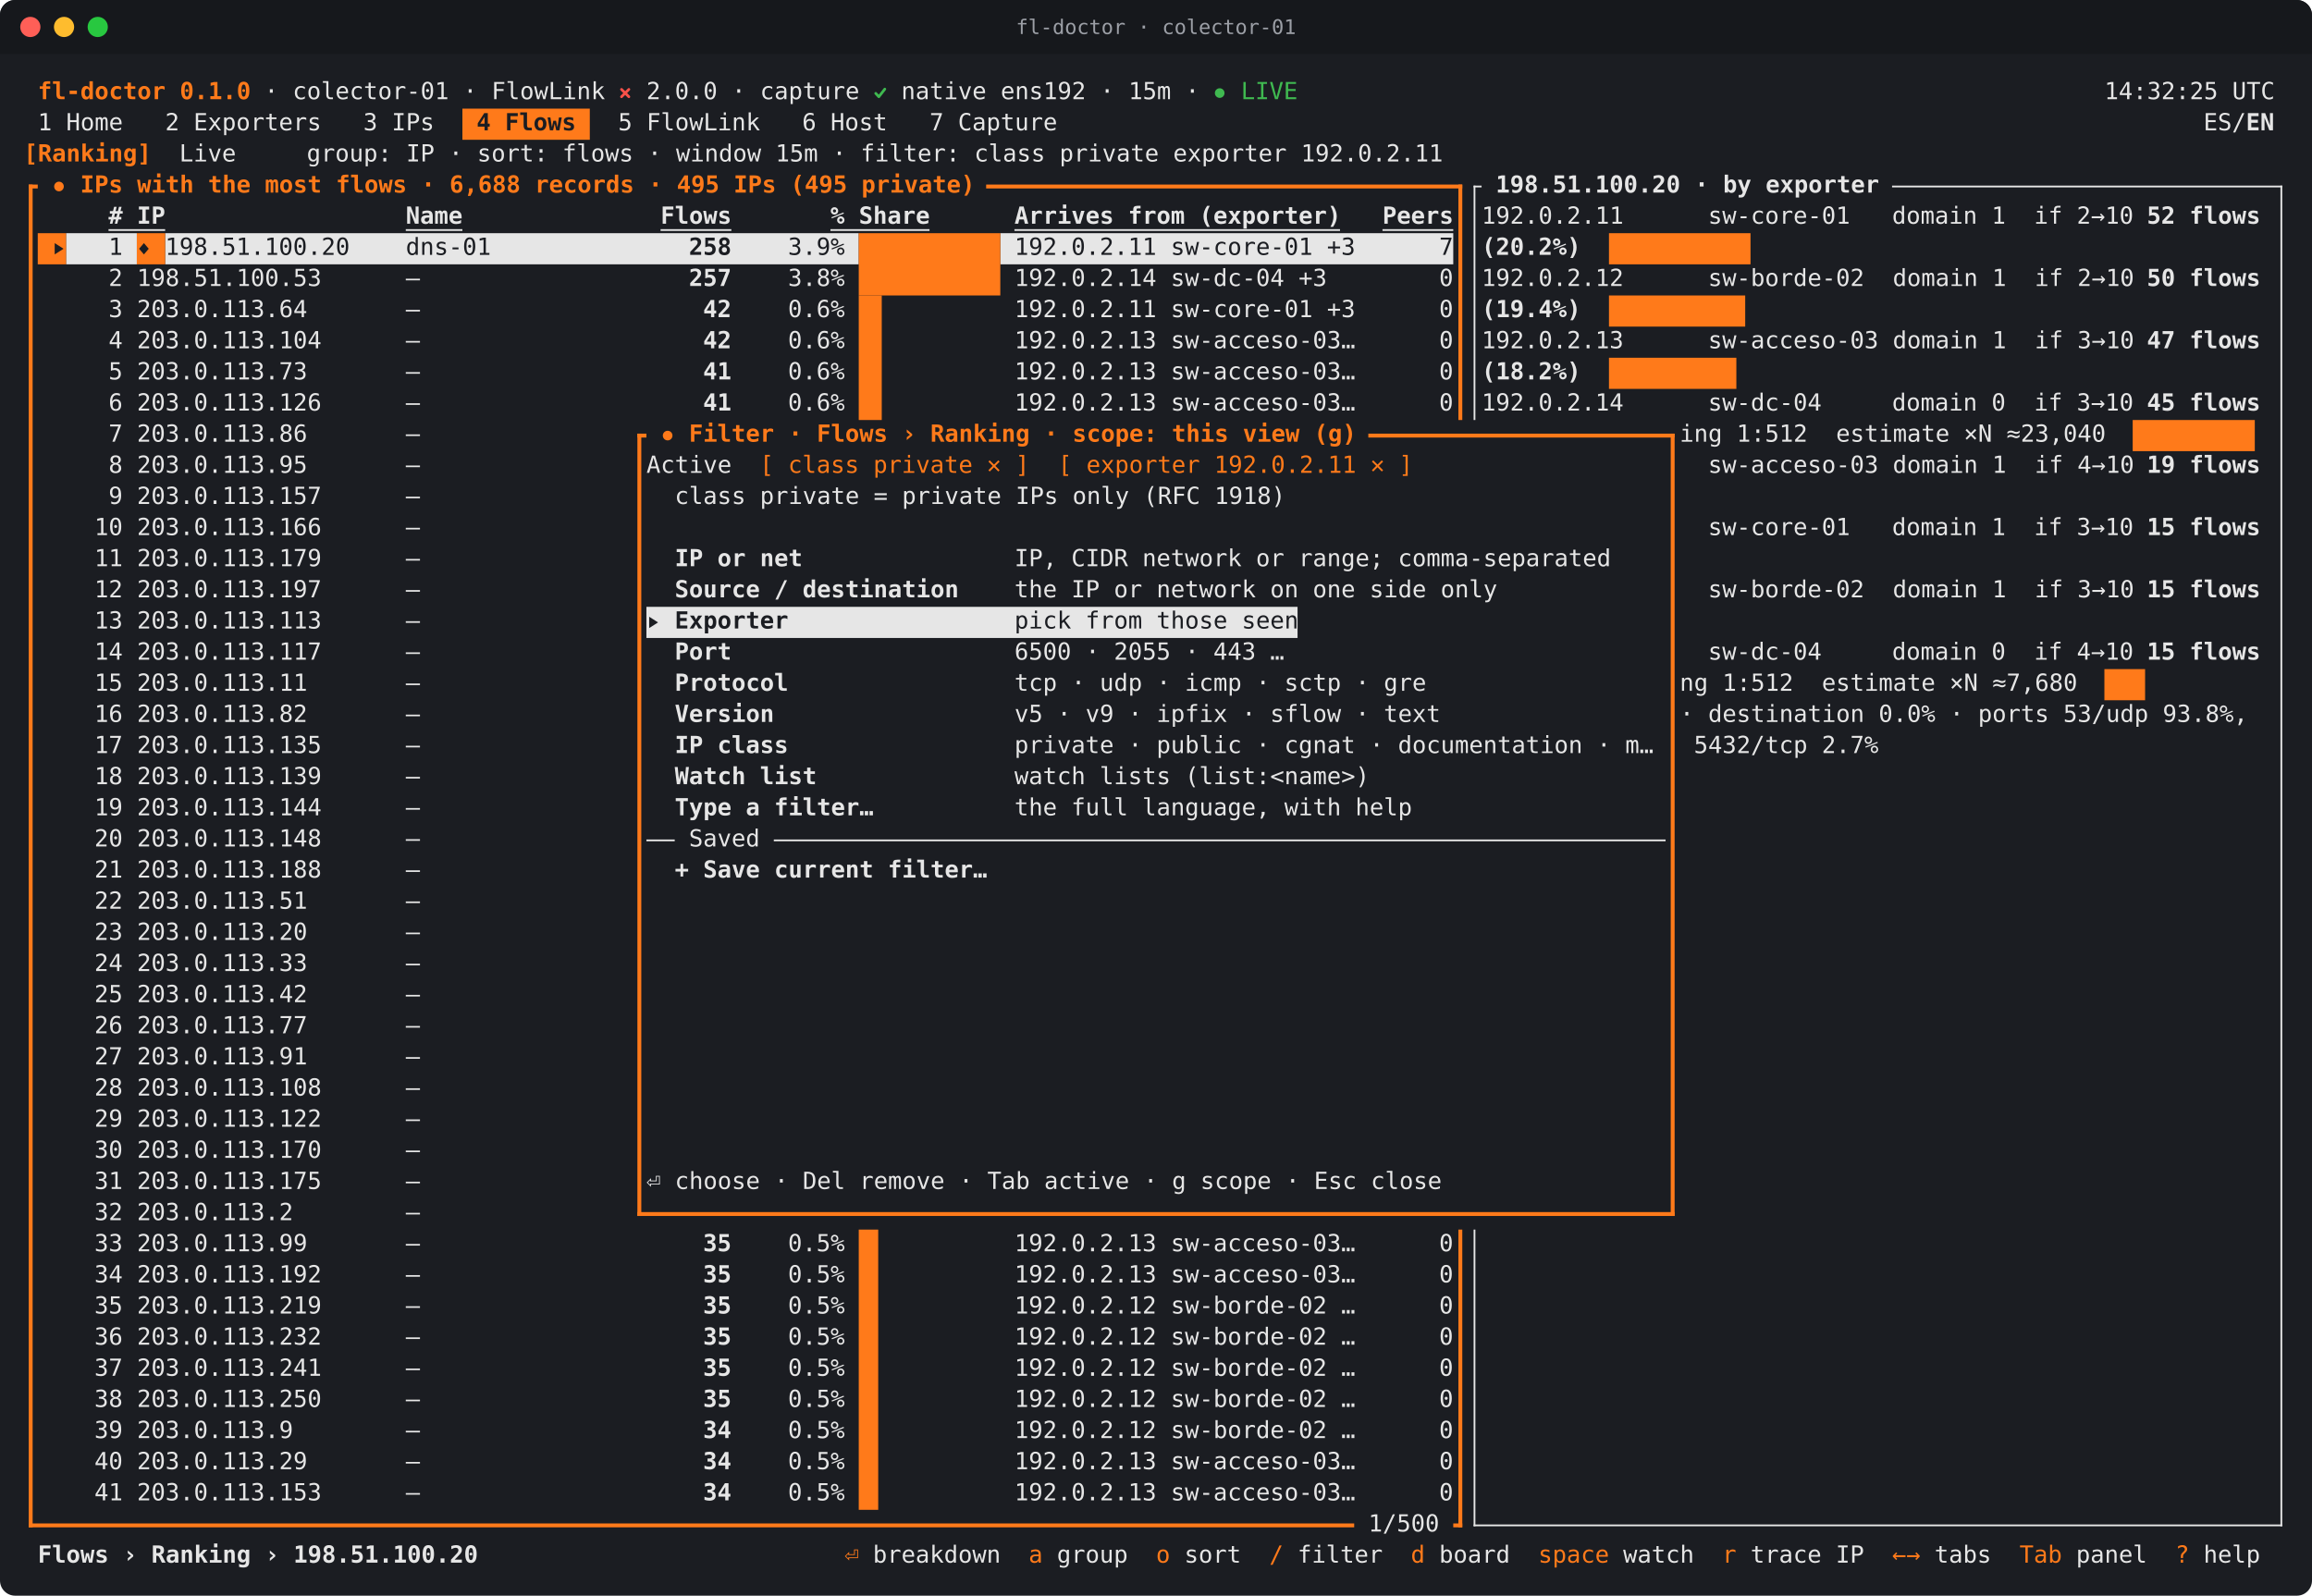
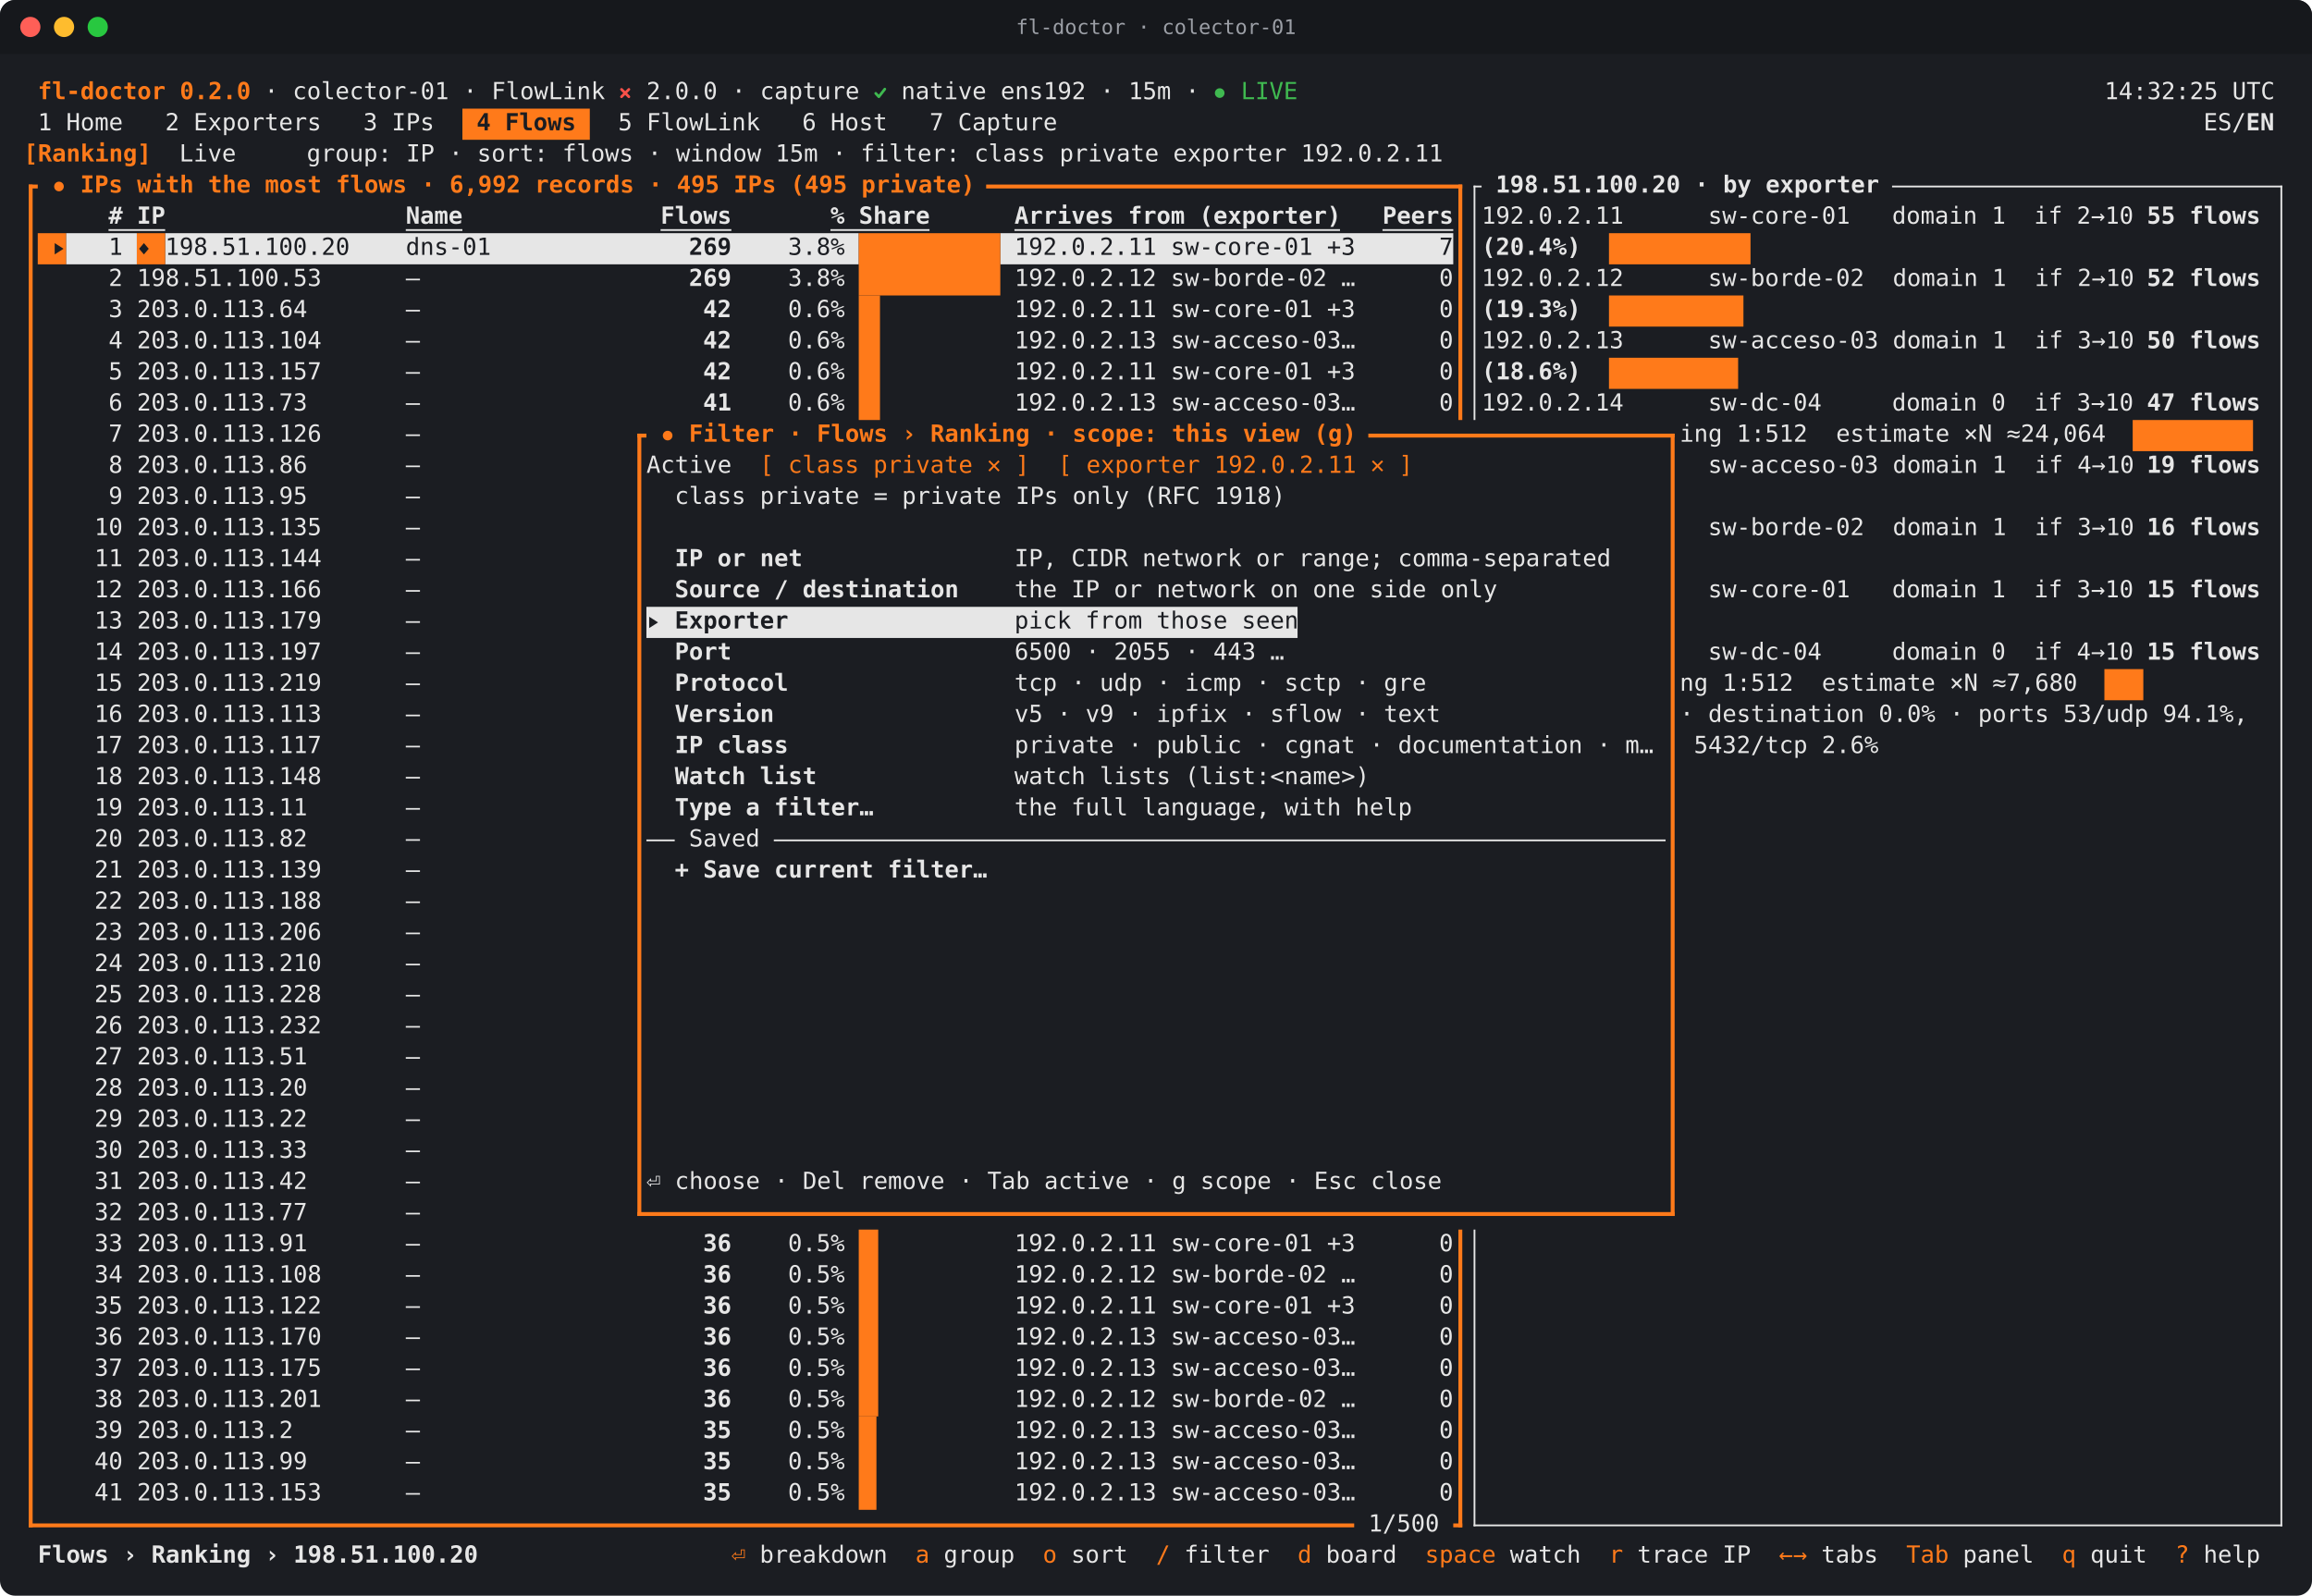
<svg xmlns="http://www.w3.org/2000/svg" role="img" viewBox="0 0 1372 947.04" width="1372" height="947.04" aria-label="fl-doctor · colector-01">
  <style>text{font-family:'JetBrains Mono','Cascadia Mono','SF Mono',Menlo,'DejaVu Sans Mono','Liberation Mono',Consolas,monospace;font-size:14px;white-space:pre}.b{font-weight:700}.i{font-style:italic}.c0{fill:#ff7a1a}.c1{fill:#e6e6e6}.c2{fill:#3fb950}.c3{fill:#1b1d22}</style>
  <rect width="1372" height="947.04" rx="9" fill="#1b1d22" />
  <path d="M0 9a9 9 0 0 1 9-9h1354a9 9 0 0 1 9 9v23H0z" fill="#16181c" />
  <circle cx="18" cy="16" r="6" fill="#ff5f57" />
  <circle cx="38" cy="16" r="6" fill="#febc2e" />
  <circle cx="58" cy="16" r="6" fill="#28c840" />
  <text x="686" y="20.2" text-anchor="middle" style="font-size:12px" fill="#c8ccd4" fill-opacity=".75">fl-doctor · colector-01</text>
  <rect x="22.4" y="138.4" width="4.2" height="18.48" fill="#1b1d22" />
  <rect x="509.6" y="138.4" width="84" height="18.48" fill="#1b1d22" />
  <rect x="39.2" y="138.4" width="42" height="18.48" fill="#e6e6e6" />
  <rect x="98" y="138.4" width="411.6" height="18.48" fill="#e6e6e6" />
  <rect x="383.6" y="498.24" width="16.8" height="1.05" fill="#e6e6e6" />
  <rect x="383.6" y="360.16" width="386.4" height="18.48" fill="#e6e6e6" />
  <rect x="459.2" y="498.24" width="529.2" height="1.05" fill="#e6e6e6" />
  <rect x="593.6" y="138.4" width="268.8" height="18.48" fill="#e6e6e6" />
  <rect x="874.48" y="110.16" width="1.05" height="139.12" fill="#e6e6e6" />
  <rect x="874.48" y="729.76" width="1.05" height="176.09" fill="#e6e6e6" />
  <rect x="874.48" y="110.16" width="4.73" height="1.05" fill="#e6e6e6" />
  <rect x="874.48" y="904.79" width="479.85" height="1.05" fill="#e6e6e6" />
  <rect x="1122.8" y="110.16" width="231.53" height="1.05" fill="#e6e6e6" />
  <rect x="1353.28" y="110.16" width="1.05" height="795.69" fill="#e6e6e6" />
  <rect x="17.05" y="109.53" width="2.31" height="796.95" fill="#ff7a1a" />
  <rect x="17.05" y="109.53" width="5.35" height="2.31" fill="#ff7a1a" />
  <rect x="17.05" y="904.16" width="786.56" height="2.31" fill="#ff7a1a" />
  <rect x="22.4" y="138.4" width="16.8" height="18.48" fill="#ff7a1a" />
  <rect x="81.2" y="138.4" width="16.8" height="18.48" fill="#ff7a1a" />
  <rect x="274.4" y="64.48" width="75.6" height="18.48" fill="#ff7a1a" />
  <rect x="378.25" y="257.37" width="2.31" height="464.31" fill="#ff7a1a" />
  <rect x="378.25" y="257.37" width="5.36" height="2.31" fill="#ff7a1a" />
  <rect x="378.25" y="719.37" width="615.51" height="2.31" fill="#ff7a1a" />
-   <rect x="509.6" y="729.76" width="11.55" height="166.32" fill="#ff7a1a" />
-   <rect x="509.6" y="175.36" width="13.65" height="73.92" fill="#ff7a1a" />
+   <rect x="509.6" y="840.64" width="10.5" height="55.44" fill="#ff7a1a" />
+   <rect x="509.6" y="729.76" width="11.55" height="110.88" fill="#ff7a1a" />
+   <rect x="509.6" y="175.36" width="12.6" height="73.92" fill="#ff7a1a" />
  <rect x="509.6" y="138.4" width="84" height="36.96" fill="#ff7a1a" />
  <rect x="585.2" y="109.53" width="282.55" height="2.31" fill="#ff7a1a" />
  <rect x="812" y="257.37" width="181.75" height="2.31" fill="#ff7a1a" />
  <rect x="862.4" y="904.16" width="5.36" height="2.31" fill="#ff7a1a" />
  <rect x="865.45" y="109.53" width="2.31" height="139.75" fill="#ff7a1a" />
  <rect x="865.45" y="729.76" width="2.31" height="176.72" fill="#ff7a1a" />
-   <rect x="954.8" y="212.32" width="75.6" height="18.48" fill="#ff7a1a" />
-   <rect x="954.8" y="175.36" width="80.85" height="18.48" fill="#ff7a1a" />
+   <rect x="954.8" y="212.32" width="76.65" height="18.48" fill="#ff7a1a" />
+   <rect x="954.8" y="175.36" width="79.8" height="18.48" fill="#ff7a1a" />
  <rect x="954.8" y="138.4" width="84" height="18.48" fill="#ff7a1a" />
  <rect x="991.45" y="257.37" width="2.31" height="464.31" fill="#ff7a1a" />
-   <rect x="1248.8" y="397.12" width="24.15" height="18.48" fill="#ff7a1a" />
-   <rect x="1265.6" y="249.28" width="72.45" height="18.48" fill="#ff7a1a" />
+   <rect x="1248.8" y="397.12" width="23.1" height="18.48" fill="#ff7a1a" />
+   <rect x="1265.6" y="249.28" width="71.4" height="18.48" fill="#ff7a1a" />
  <path d="M368.82 53.06L373.18 57.42M373.18 53.06L368.82 57.42" fill="none" stroke="#f85149" stroke-width="1.6" stroke-linecap="round" />
  <path d="M519.68 55.41L521.53 57.42L525.06 52.89" fill="none" stroke="#3fb950" stroke-width="1.6" stroke-linecap="round" stroke-linejoin="round" />
  <circle cx="723.8" cy="55.24" r="2.86" fill="#3fb950" />
  <circle cx="35" cy="110.68" r="2.86" fill="#ff7a1a" />
  <path d="M32.45 144.29L37.71 147.64L32.45 150.99Z" fill="#1b1d22" />
  <path d="M85.4 144.28L88.26 147.64L85.4 151L82.54 147.64Z" fill="#1b1d22" />
  <circle cx="396.2" cy="258.52" r="2.86" fill="#ff7a1a" />
  <path d="M385.25 366.05L390.51 369.4L385.25 372.75Z" fill="#1b1d22" />
-   <text class="c0 b" x="22.4" y="58.86" textLength="126" lengthAdjust="spacing" xml:space="preserve">fl-doctor 0.1.0</text>
+   <text class="c0 b" x="22.4" y="58.86" textLength="126" lengthAdjust="spacing" xml:space="preserve">fl-doctor 0.2.0</text>
  <text class="c1" x="156.8" y="58.86" textLength="201.6" lengthAdjust="spacing" xml:space="preserve">· colector-01 · FlowLink</text>
  <text class="c1" x="383.6" y="58.86" textLength="126" lengthAdjust="spacing" xml:space="preserve">2.0.0 · capture</text>
  <text class="c1" x="534.8" y="58.86" textLength="176.4" lengthAdjust="spacing" xml:space="preserve">native ens192 · 15m ·</text>
  <text class="c2" x="736.4" y="58.86" textLength="33.6" lengthAdjust="spacing" xml:space="preserve">LIVE</text>
  <text class="c1" x="1248.8" y="58.86" textLength="100.8" lengthAdjust="spacing" xml:space="preserve">14:32:25 UTC</text>
  <text class="c1" x="22.4" y="77.34" textLength="50.4" lengthAdjust="spacing" xml:space="preserve">1 Home</text>
  <text class="c1" x="98" y="77.34" textLength="92.4" lengthAdjust="spacing" xml:space="preserve">2 Exporters</text>
  <text class="c1" x="215.6" y="77.34" textLength="42" lengthAdjust="spacing" xml:space="preserve">3 IPs</text>
  <text class="c3 b" x="282.8" y="77.34" textLength="58.8" lengthAdjust="spacing" xml:space="preserve">4 Flows</text>
  <text class="c1" x="366.8" y="77.34" textLength="84" lengthAdjust="spacing" xml:space="preserve">5 FlowLink</text>
  <text class="c1" x="476" y="77.34" textLength="50.4" lengthAdjust="spacing" xml:space="preserve">6 Host</text>
  <text class="c1" x="551.6" y="77.34" textLength="75.6" lengthAdjust="spacing" xml:space="preserve">7 Capture</text>
  <text class="c1" x="1307.6" y="77.34" textLength="25.2" lengthAdjust="spacing" xml:space="preserve">ES/</text>
  <text class="c1 b" x="1332.8" y="77.34" textLength="16.8" lengthAdjust="spacing" xml:space="preserve">EN</text>
  <text class="c0 b" x="14" y="95.82" textLength="75.6" lengthAdjust="spacing" xml:space="preserve">[Ranking]</text>
  <text class="c1" x="106.4" y="95.82" textLength="33.6" lengthAdjust="spacing" xml:space="preserve">Live</text>
  <text class="c1" x="182" y="95.82" textLength="672" lengthAdjust="spacing" xml:space="preserve">group: IP · sort: flows · window 15m · filter: class private exporter 192.0.2.11</text>
-   <text class="c0 b" x="47.6" y="114.3" textLength="529.2" lengthAdjust="spacing" xml:space="preserve">IPs with the most flows · 6,688 records · 495 IPs (495 private)</text>
+   <text class="c0 b" x="47.6" y="114.3" textLength="529.2" lengthAdjust="spacing" xml:space="preserve">IPs with the most flows · 6,992 records · 495 IPs (495 private)</text>
  <text class="c1 b" x="887.6" y="114.3" textLength="226.8" lengthAdjust="spacing" xml:space="preserve">198.51.100.20 · by exporter</text>
  <text class="c1 b" x="64.4" y="132.78" textLength="33.6" lengthAdjust="spacing" xml:space="preserve"># IP</text>
  <rect x="64.4" y="136" width="33.6" height="1.05" fill="#e6e6e6" />
  <text class="c1 b" x="240.8" y="132.78" textLength="33.6" lengthAdjust="spacing" xml:space="preserve">Name</text>
  <rect x="240.8" y="136" width="33.6" height="1.05" fill="#e6e6e6" />
  <text class="c1 b" x="392" y="132.78" textLength="42" lengthAdjust="spacing" xml:space="preserve">Flows</text>
  <rect x="392" y="136" width="42" height="1.05" fill="#e6e6e6" />
  <text class="c1 b" x="492.8" y="132.78" textLength="58.8" lengthAdjust="spacing" xml:space="preserve">% Share</text>
  <rect x="492.8" y="136" width="58.8" height="1.05" fill="#e6e6e6" />
  <text class="c1 b" x="602" y="132.78" textLength="193.2" lengthAdjust="spacing" xml:space="preserve">Arrives from (exporter)</text>
  <rect x="602" y="136" width="193.2" height="1.05" fill="#e6e6e6" />
  <text class="c1 b" x="820.4" y="132.78" textLength="42" lengthAdjust="spacing" xml:space="preserve">Peers</text>
  <rect x="820.4" y="136" width="42" height="1.05" fill="#e6e6e6" />
  <text class="c1" x="879.2" y="132.78" textLength="84" lengthAdjust="spacing" xml:space="preserve">192.0.2.11</text>
  <text class="c1" x="1013.6" y="132.78" textLength="84" lengthAdjust="spacing" xml:space="preserve">sw-core-01</text>
  <text class="c1" x="1122.8" y="132.78" textLength="142.8" lengthAdjust="spacing" xml:space="preserve">domain 1  if 2→10</text>
-   <text class="c1 b" x="1274" y="132.78" textLength="67.2" lengthAdjust="spacing" xml:space="preserve">52 flows</text>
+   <text class="c1 b" x="1274" y="132.78" textLength="67.2" lengthAdjust="spacing" xml:space="preserve">55 flows</text>
  <text class="c3" x="64.4" y="151.26" textLength="8.4" lengthAdjust="spacing" xml:space="preserve">1</text>
  <text class="c3" x="98" y="151.26" textLength="109.2" lengthAdjust="spacing" xml:space="preserve">198.51.100.20</text>
  <text class="c3" x="240.8" y="151.26" textLength="50.4" lengthAdjust="spacing" xml:space="preserve">dns-01</text>
-   <text class="c3 b" x="408.8" y="151.26" textLength="25.2" lengthAdjust="spacing" xml:space="preserve">258</text>
-   <text class="c3" x="467.6" y="151.26" textLength="33.6" lengthAdjust="spacing" xml:space="preserve">3.9%</text>
+   <text class="c3 b" x="408.8" y="151.26" textLength="25.2" lengthAdjust="spacing" xml:space="preserve">269</text>
+   <text class="c3" x="467.6" y="151.26" textLength="33.6" lengthAdjust="spacing" xml:space="preserve">3.8%</text>
  <text class="c3" x="602" y="151.26" textLength="201.6" lengthAdjust="spacing" xml:space="preserve">192.0.2.11 sw-core-01 +3</text>
  <text class="c3" x="854" y="151.26" textLength="8.4" lengthAdjust="spacing" xml:space="preserve">7</text>
-   <text class="c1 b" x="879.2" y="151.26" textLength="58.8" lengthAdjust="spacing" xml:space="preserve">(20.2%)</text>
+   <text class="c1 b" x="879.2" y="151.26" textLength="58.8" lengthAdjust="spacing" xml:space="preserve">(20.4%)</text>
  <text class="c1" x="64.4" y="169.74" textLength="126" lengthAdjust="spacing" xml:space="preserve">2 198.51.100.53</text>
  <text class="c1" x="240.8" y="169.74" textLength="8.4" lengthAdjust="spacing" xml:space="preserve">—</text>
-   <text class="c1 b" x="408.8" y="169.74" textLength="25.2" lengthAdjust="spacing" xml:space="preserve">257</text>
+   <text class="c1 b" x="408.8" y="169.74" textLength="25.2" lengthAdjust="spacing" xml:space="preserve">269</text>
  <text class="c1" x="467.6" y="169.74" textLength="33.6" lengthAdjust="spacing" xml:space="preserve">3.8%</text>
-   <text class="c1" x="602" y="169.74" textLength="184.8" lengthAdjust="spacing" xml:space="preserve">192.0.2.14 sw-dc-04 +3</text>
+   <text class="c1" x="602" y="169.74" textLength="201.6" lengthAdjust="spacing" xml:space="preserve">192.0.2.12 sw-borde-02 …</text>
  <text class="c1" x="854" y="169.74" textLength="8.4" lengthAdjust="spacing" xml:space="preserve">0</text>
  <text class="c1" x="879.2" y="169.74" textLength="84" lengthAdjust="spacing" xml:space="preserve">192.0.2.12</text>
  <text class="c1" x="1013.6" y="169.74" textLength="252" lengthAdjust="spacing" xml:space="preserve">sw-borde-02  domain 1  if 2→10</text>
-   <text class="c1 b" x="1274" y="169.74" textLength="67.2" lengthAdjust="spacing" xml:space="preserve">50 flows</text>
+   <text class="c1 b" x="1274" y="169.74" textLength="67.2" lengthAdjust="spacing" xml:space="preserve">52 flows</text>
  <text class="c1" x="64.4" y="188.22" textLength="117.6" lengthAdjust="spacing" xml:space="preserve">3 203.0.113.64</text>
  <text class="c1" x="240.8" y="188.22" textLength="8.4" lengthAdjust="spacing" xml:space="preserve">—</text>
  <text class="c1 b" x="417.2" y="188.22" textLength="16.8" lengthAdjust="spacing" xml:space="preserve">42</text>
  <text class="c1" x="467.6" y="188.22" textLength="33.6" lengthAdjust="spacing" xml:space="preserve">0.6%</text>
  <text class="c1" x="602" y="188.22" textLength="201.6" lengthAdjust="spacing" xml:space="preserve">192.0.2.11 sw-core-01 +3</text>
  <text class="c1" x="854" y="188.22" textLength="8.4" lengthAdjust="spacing" xml:space="preserve">0</text>
-   <text class="c1 b" x="879.2" y="188.22" textLength="58.8" lengthAdjust="spacing" xml:space="preserve">(19.4%)</text>
+   <text class="c1 b" x="879.2" y="188.22" textLength="58.8" lengthAdjust="spacing" xml:space="preserve">(19.3%)</text>
  <text class="c1" x="64.4" y="206.7" textLength="126" lengthAdjust="spacing" xml:space="preserve">4 203.0.113.104</text>
  <text class="c1" x="240.8" y="206.7" textLength="8.4" lengthAdjust="spacing" xml:space="preserve">—</text>
  <text class="c1 b" x="417.2" y="206.7" textLength="16.8" lengthAdjust="spacing" xml:space="preserve">42</text>
  <text class="c1" x="467.6" y="206.7" textLength="33.6" lengthAdjust="spacing" xml:space="preserve">0.6%</text>
  <text class="c1" x="602" y="206.7" textLength="201.6" lengthAdjust="spacing" xml:space="preserve">192.0.2.13 sw-acceso-03…</text>
  <text class="c1" x="854" y="206.7" textLength="8.4" lengthAdjust="spacing" xml:space="preserve">0</text>
  <text class="c1" x="879.2" y="206.7" textLength="84" lengthAdjust="spacing" xml:space="preserve">192.0.2.13</text>
  <text class="c1" x="1013.6" y="206.7" textLength="252" lengthAdjust="spacing" xml:space="preserve">sw-acceso-03 domain 1  if 3→10</text>
-   <text class="c1 b" x="1274" y="206.7" textLength="67.2" lengthAdjust="spacing" xml:space="preserve">47 flows</text>
-   <text class="c1" x="64.4" y="225.18" textLength="117.6" lengthAdjust="spacing" xml:space="preserve">5 203.0.113.73</text>
+   <text class="c1 b" x="1274" y="206.7" textLength="67.2" lengthAdjust="spacing" xml:space="preserve">50 flows</text>
+   <text class="c1" x="64.4" y="225.18" textLength="126" lengthAdjust="spacing" xml:space="preserve">5 203.0.113.157</text>
  <text class="c1" x="240.8" y="225.18" textLength="8.4" lengthAdjust="spacing" xml:space="preserve">—</text>
-   <text class="c1 b" x="417.2" y="225.18" textLength="16.8" lengthAdjust="spacing" xml:space="preserve">41</text>
+   <text class="c1 b" x="417.2" y="225.18" textLength="16.8" lengthAdjust="spacing" xml:space="preserve">42</text>
  <text class="c1" x="467.6" y="225.18" textLength="33.6" lengthAdjust="spacing" xml:space="preserve">0.6%</text>
-   <text class="c1" x="602" y="225.18" textLength="201.6" lengthAdjust="spacing" xml:space="preserve">192.0.2.13 sw-acceso-03…</text>
+   <text class="c1" x="602" y="225.18" textLength="201.6" lengthAdjust="spacing" xml:space="preserve">192.0.2.11 sw-core-01 +3</text>
  <text class="c1" x="854" y="225.18" textLength="8.4" lengthAdjust="spacing" xml:space="preserve">0</text>
-   <text class="c1 b" x="879.2" y="225.18" textLength="58.8" lengthAdjust="spacing" xml:space="preserve">(18.2%)</text>
-   <text class="c1" x="64.4" y="243.66" textLength="126" lengthAdjust="spacing" xml:space="preserve">6 203.0.113.126</text>
+   <text class="c1 b" x="879.2" y="225.18" textLength="58.8" lengthAdjust="spacing" xml:space="preserve">(18.6%)</text>
+   <text class="c1" x="64.4" y="243.66" textLength="117.6" lengthAdjust="spacing" xml:space="preserve">6 203.0.113.73</text>
  <text class="c1" x="240.8" y="243.66" textLength="8.4" lengthAdjust="spacing" xml:space="preserve">—</text>
  <text class="c1 b" x="417.2" y="243.66" textLength="16.8" lengthAdjust="spacing" xml:space="preserve">41</text>
  <text class="c1" x="467.6" y="243.66" textLength="33.6" lengthAdjust="spacing" xml:space="preserve">0.6%</text>
  <text class="c1" x="602" y="243.66" textLength="201.6" lengthAdjust="spacing" xml:space="preserve">192.0.2.13 sw-acceso-03…</text>
  <text class="c1" x="854" y="243.66" textLength="8.4" lengthAdjust="spacing" xml:space="preserve">0</text>
  <text class="c1" x="879.2" y="243.66" textLength="84" lengthAdjust="spacing" xml:space="preserve">192.0.2.14</text>
  <text class="c1" x="1013.6" y="243.66" textLength="67.2" lengthAdjust="spacing" xml:space="preserve">sw-dc-04</text>
  <text class="c1" x="1122.8" y="243.66" textLength="142.8" lengthAdjust="spacing" xml:space="preserve">domain 0  if 3→10</text>
-   <text class="c1 b" x="1274" y="243.66" textLength="67.2" lengthAdjust="spacing" xml:space="preserve">45 flows</text>
-   <text class="c1" x="64.4" y="262.14" textLength="117.6" lengthAdjust="spacing" xml:space="preserve">7 203.0.113.86</text>
+   <text class="c1 b" x="1274" y="243.66" textLength="67.2" lengthAdjust="spacing" xml:space="preserve">47 flows</text>
+   <text class="c1" x="64.4" y="262.14" textLength="126" lengthAdjust="spacing" xml:space="preserve">7 203.0.113.126</text>
  <text class="c1" x="240.8" y="262.14" textLength="8.4" lengthAdjust="spacing" xml:space="preserve">—</text>
  <text class="c0 b" x="408.8" y="262.14" textLength="394.8" lengthAdjust="spacing" xml:space="preserve">Filter · Flows › Ranking · scope: this view (g)</text>
-   <text class="c1" x="996.8" y="262.14" textLength="252" lengthAdjust="spacing" xml:space="preserve">ing 1:512  estimate ×N ≈23,040</text>
-   <text class="c1" x="64.4" y="280.62" textLength="117.6" lengthAdjust="spacing" xml:space="preserve">8 203.0.113.95</text>
+   <text class="c1" x="996.8" y="262.14" textLength="252" lengthAdjust="spacing" xml:space="preserve">ing 1:512  estimate ×N ≈24,064</text>
+   <text class="c1" x="64.4" y="280.62" textLength="117.6" lengthAdjust="spacing" xml:space="preserve">8 203.0.113.86</text>
  <text class="c1" x="240.8" y="280.62" textLength="8.4" lengthAdjust="spacing" xml:space="preserve">—</text>
  <text class="c1" x="383.6" y="280.62" textLength="50.4" lengthAdjust="spacing" xml:space="preserve">Active</text>
  <text class="c0" x="450.8" y="280.62" textLength="386.4" lengthAdjust="spacing" xml:space="preserve">[ class private ✕ ]  [ exporter 192.0.2.11 ✕ ]</text>
  <text class="c1" x="1013.6" y="280.62" textLength="252" lengthAdjust="spacing" xml:space="preserve">sw-acceso-03 domain 1  if 4→10</text>
  <text class="c1 b" x="1274" y="280.62" textLength="67.2" lengthAdjust="spacing" xml:space="preserve">19 flows</text>
-   <text class="c1" x="64.4" y="299.1" textLength="126" lengthAdjust="spacing" xml:space="preserve">9 203.0.113.157</text>
+   <text class="c1" x="64.4" y="299.1" textLength="117.6" lengthAdjust="spacing" xml:space="preserve">9 203.0.113.95</text>
  <text class="c1" x="240.8" y="299.1" textLength="8.4" lengthAdjust="spacing" xml:space="preserve">—</text>
  <text class="c1" x="400.4" y="299.1" textLength="361.2" lengthAdjust="spacing" xml:space="preserve">class private = private IPs only (RFC 1918)</text>
-   <text class="c1" x="56" y="317.58" textLength="134.4" lengthAdjust="spacing" xml:space="preserve">10 203.0.113.166</text>
+   <text class="c1" x="56" y="317.58" textLength="134.4" lengthAdjust="spacing" xml:space="preserve">10 203.0.113.135</text>
  <text class="c1" x="240.8" y="317.58" textLength="8.4" lengthAdjust="spacing" xml:space="preserve">—</text>
-   <text class="c1" x="1013.6" y="317.58" textLength="84" lengthAdjust="spacing" xml:space="preserve">sw-core-01</text>
-   <text class="c1" x="1122.8" y="317.58" textLength="142.8" lengthAdjust="spacing" xml:space="preserve">domain 1  if 3→10</text>
-   <text class="c1 b" x="1274" y="317.58" textLength="67.2" lengthAdjust="spacing" xml:space="preserve">15 flows</text>
-   <text class="c1" x="56" y="336.06" textLength="134.4" lengthAdjust="spacing" xml:space="preserve">11 203.0.113.179</text>
+   <text class="c1" x="1013.6" y="317.58" textLength="252" lengthAdjust="spacing" xml:space="preserve">sw-borde-02  domain 1  if 3→10</text>
+   <text class="c1 b" x="1274" y="317.58" textLength="67.2" lengthAdjust="spacing" xml:space="preserve">16 flows</text>
+   <text class="c1" x="56" y="336.06" textLength="134.4" lengthAdjust="spacing" xml:space="preserve">11 203.0.113.144</text>
  <text class="c1" x="240.8" y="336.06" textLength="8.4" lengthAdjust="spacing" xml:space="preserve">—</text>
  <text class="c1 b" x="400.4" y="336.06" textLength="75.6" lengthAdjust="spacing" xml:space="preserve">IP or net</text>
  <text class="c1" x="602" y="336.06" textLength="352.8" lengthAdjust="spacing" xml:space="preserve">IP, CIDR network or range; comma-separated</text>
-   <text class="c1" x="56" y="354.54" textLength="134.4" lengthAdjust="spacing" xml:space="preserve">12 203.0.113.197</text>
+   <text class="c1" x="56" y="354.54" textLength="134.4" lengthAdjust="spacing" xml:space="preserve">12 203.0.113.166</text>
  <text class="c1" x="240.8" y="354.54" textLength="8.4" lengthAdjust="spacing" xml:space="preserve">—</text>
  <text class="c1 b" x="400.4" y="354.54" textLength="168" lengthAdjust="spacing" xml:space="preserve">Source / destination</text>
  <text class="c1" x="602" y="354.54" textLength="285.6" lengthAdjust="spacing" xml:space="preserve">the IP or network on one side only</text>
-   <text class="c1" x="1013.6" y="354.54" textLength="252" lengthAdjust="spacing" xml:space="preserve">sw-borde-02  domain 1  if 3→10</text>
+   <text class="c1" x="1013.6" y="354.54" textLength="84" lengthAdjust="spacing" xml:space="preserve">sw-core-01</text>
+   <text class="c1" x="1122.8" y="354.54" textLength="142.8" lengthAdjust="spacing" xml:space="preserve">domain 1  if 3→10</text>
  <text class="c1 b" x="1274" y="354.54" textLength="67.2" lengthAdjust="spacing" xml:space="preserve">15 flows</text>
-   <text class="c1" x="56" y="373.02" textLength="134.4" lengthAdjust="spacing" xml:space="preserve">13 203.0.113.113</text>
+   <text class="c1" x="56" y="373.02" textLength="134.4" lengthAdjust="spacing" xml:space="preserve">13 203.0.113.179</text>
  <text class="c1" x="240.8" y="373.02" textLength="8.4" lengthAdjust="spacing" xml:space="preserve">—</text>
  <text class="c3 b" x="400.4" y="373.02" textLength="67.2" lengthAdjust="spacing" xml:space="preserve">Exporter</text>
  <text class="c3" x="602" y="373.02" textLength="168" lengthAdjust="spacing" xml:space="preserve">pick from those seen</text>
-   <text class="c1" x="56" y="391.5" textLength="134.4" lengthAdjust="spacing" xml:space="preserve">14 203.0.113.117</text>
+   <text class="c1" x="56" y="391.5" textLength="134.4" lengthAdjust="spacing" xml:space="preserve">14 203.0.113.197</text>
  <text class="c1" x="240.8" y="391.5" textLength="8.4" lengthAdjust="spacing" xml:space="preserve">—</text>
  <text class="c1 b" x="400.4" y="391.5" textLength="33.6" lengthAdjust="spacing" xml:space="preserve">Port</text>
  <text class="c1" x="602" y="391.5" textLength="159.6" lengthAdjust="spacing" xml:space="preserve">6500 · 2055 · 443 …</text>
  <text class="c1" x="1013.6" y="391.5" textLength="67.2" lengthAdjust="spacing" xml:space="preserve">sw-dc-04</text>
  <text class="c1" x="1122.8" y="391.5" textLength="142.8" lengthAdjust="spacing" xml:space="preserve">domain 0  if 4→10</text>
  <text class="c1 b" x="1274" y="391.5" textLength="67.2" lengthAdjust="spacing" xml:space="preserve">15 flows</text>
-   <text class="c1" x="56" y="409.98" textLength="126" lengthAdjust="spacing" xml:space="preserve">15 203.0.113.11</text>
+   <text class="c1" x="56" y="409.98" textLength="134.4" lengthAdjust="spacing" xml:space="preserve">15 203.0.113.219</text>
  <text class="c1" x="240.8" y="409.98" textLength="8.4" lengthAdjust="spacing" xml:space="preserve">—</text>
  <text class="c1 b" x="400.4" y="409.98" textLength="67.2" lengthAdjust="spacing" xml:space="preserve">Protocol</text>
  <text class="c1" x="602" y="409.98" textLength="243.6" lengthAdjust="spacing" xml:space="preserve">tcp · udp · icmp · sctp · gre</text>
  <text class="c1" x="996.8" y="409.98" textLength="235.2" lengthAdjust="spacing" xml:space="preserve">ng 1:512  estimate ×N ≈7,680</text>
-   <text class="c1" x="56" y="428.46" textLength="126" lengthAdjust="spacing" xml:space="preserve">16 203.0.113.82</text>
+   <text class="c1" x="56" y="428.46" textLength="134.4" lengthAdjust="spacing" xml:space="preserve">16 203.0.113.113</text>
  <text class="c1" x="240.8" y="428.46" textLength="8.4" lengthAdjust="spacing" xml:space="preserve">—</text>
  <text class="c1 b" x="400.4" y="428.46" textLength="58.8" lengthAdjust="spacing" xml:space="preserve">Version</text>
  <text class="c1" x="602" y="428.46" textLength="252" lengthAdjust="spacing" xml:space="preserve">v5 · v9 · ipfix · sflow · text</text>
-   <text class="c1" x="996.8" y="428.46" textLength="336" lengthAdjust="spacing" xml:space="preserve">· destination 0.0% · ports 53/udp 93.8%,</text>
-   <text class="c1" x="56" y="446.94" textLength="134.4" lengthAdjust="spacing" xml:space="preserve">17 203.0.113.135</text>
+   <text class="c1" x="996.8" y="428.46" textLength="336" lengthAdjust="spacing" xml:space="preserve">· destination 0.0% · ports 53/udp 94.1%,</text>
+   <text class="c1" x="56" y="446.94" textLength="134.4" lengthAdjust="spacing" xml:space="preserve">17 203.0.113.117</text>
  <text class="c1" x="240.8" y="446.94" textLength="8.4" lengthAdjust="spacing" xml:space="preserve">—</text>
  <text class="c1 b" x="400.4" y="446.94" textLength="67.2" lengthAdjust="spacing" xml:space="preserve">IP class</text>
  <text class="c1" x="602" y="446.94" textLength="378" lengthAdjust="spacing" xml:space="preserve">private · public · cgnat · documentation · m…</text>
-   <text class="c1" x="1005.2" y="446.94" textLength="109.2" lengthAdjust="spacing" xml:space="preserve">5432/tcp 2.7%</text>
-   <text class="c1" x="56" y="465.42" textLength="134.4" lengthAdjust="spacing" xml:space="preserve">18 203.0.113.139</text>
+   <text class="c1" x="1005.2" y="446.94" textLength="109.2" lengthAdjust="spacing" xml:space="preserve">5432/tcp 2.6%</text>
+   <text class="c1" x="56" y="465.42" textLength="134.4" lengthAdjust="spacing" xml:space="preserve">18 203.0.113.148</text>
  <text class="c1" x="240.8" y="465.42" textLength="8.4" lengthAdjust="spacing" xml:space="preserve">—</text>
  <text class="c1 b" x="400.4" y="465.42" textLength="84" lengthAdjust="spacing" xml:space="preserve">Watch list</text>
  <text class="c1" x="602" y="465.42" textLength="210" lengthAdjust="spacing" xml:space="preserve">watch lists (list:&lt;name&gt;)</text>
-   <text class="c1" x="56" y="483.9" textLength="134.4" lengthAdjust="spacing" xml:space="preserve">19 203.0.113.144</text>
+   <text class="c1" x="56" y="483.9" textLength="126" lengthAdjust="spacing" xml:space="preserve">19 203.0.113.11</text>
  <text class="c1" x="240.8" y="483.9" textLength="8.4" lengthAdjust="spacing" xml:space="preserve">—</text>
  <text class="c1 b" x="400.4" y="483.9" textLength="117.6" lengthAdjust="spacing" xml:space="preserve">Type a filter…</text>
  <text class="c1" x="602" y="483.9" textLength="235.2" lengthAdjust="spacing" xml:space="preserve">the full language, with help</text>
-   <text class="c1" x="56" y="502.38" textLength="134.4" lengthAdjust="spacing" xml:space="preserve">20 203.0.113.148</text>
+   <text class="c1" x="56" y="502.38" textLength="126" lengthAdjust="spacing" xml:space="preserve">20 203.0.113.82</text>
  <text class="c1" x="240.8" y="502.38" textLength="8.4" lengthAdjust="spacing" xml:space="preserve">—</text>
  <text class="c1" x="408.8" y="502.38" textLength="42" lengthAdjust="spacing" xml:space="preserve">Saved</text>
-   <text class="c1" x="56" y="520.86" textLength="134.4" lengthAdjust="spacing" xml:space="preserve">21 203.0.113.188</text>
+   <text class="c1" x="56" y="520.86" textLength="134.4" lengthAdjust="spacing" xml:space="preserve">21 203.0.113.139</text>
  <text class="c1" x="240.8" y="520.86" textLength="8.4" lengthAdjust="spacing" xml:space="preserve">—</text>
  <text class="c1 b" x="400.4" y="520.86" textLength="184.8" lengthAdjust="spacing" xml:space="preserve">+ Save current filter…</text>
-   <text class="c1" x="56" y="539.34" textLength="126" lengthAdjust="spacing" xml:space="preserve">22 203.0.113.51</text>
+   <text class="c1" x="56" y="539.34" textLength="134.4" lengthAdjust="spacing" xml:space="preserve">22 203.0.113.188</text>
  <text class="c1" x="240.8" y="539.34" textLength="8.4" lengthAdjust="spacing" xml:space="preserve">—</text>
-   <text class="c1" x="56" y="557.82" textLength="126" lengthAdjust="spacing" xml:space="preserve">23 203.0.113.20</text>
+   <text class="c1" x="56" y="557.82" textLength="134.4" lengthAdjust="spacing" xml:space="preserve">23 203.0.113.206</text>
  <text class="c1" x="240.8" y="557.82" textLength="8.4" lengthAdjust="spacing" xml:space="preserve">—</text>
-   <text class="c1" x="56" y="576.3" textLength="126" lengthAdjust="spacing" xml:space="preserve">24 203.0.113.33</text>
+   <text class="c1" x="56" y="576.3" textLength="134.4" lengthAdjust="spacing" xml:space="preserve">24 203.0.113.210</text>
  <text class="c1" x="240.8" y="576.3" textLength="8.4" lengthAdjust="spacing" xml:space="preserve">—</text>
-   <text class="c1" x="56" y="594.78" textLength="126" lengthAdjust="spacing" xml:space="preserve">25 203.0.113.42</text>
+   <text class="c1" x="56" y="594.78" textLength="134.4" lengthAdjust="spacing" xml:space="preserve">25 203.0.113.228</text>
  <text class="c1" x="240.8" y="594.78" textLength="8.4" lengthAdjust="spacing" xml:space="preserve">—</text>
-   <text class="c1" x="56" y="613.26" textLength="126" lengthAdjust="spacing" xml:space="preserve">26 203.0.113.77</text>
+   <text class="c1" x="56" y="613.26" textLength="134.4" lengthAdjust="spacing" xml:space="preserve">26 203.0.113.232</text>
  <text class="c1" x="240.8" y="613.26" textLength="8.4" lengthAdjust="spacing" xml:space="preserve">—</text>
-   <text class="c1" x="56" y="631.74" textLength="126" lengthAdjust="spacing" xml:space="preserve">27 203.0.113.91</text>
+   <text class="c1" x="56" y="631.74" textLength="126" lengthAdjust="spacing" xml:space="preserve">27 203.0.113.51</text>
  <text class="c1" x="240.8" y="631.74" textLength="8.4" lengthAdjust="spacing" xml:space="preserve">—</text>
-   <text class="c1" x="56" y="650.22" textLength="134.4" lengthAdjust="spacing" xml:space="preserve">28 203.0.113.108</text>
+   <text class="c1" x="56" y="650.22" textLength="126" lengthAdjust="spacing" xml:space="preserve">28 203.0.113.20</text>
  <text class="c1" x="240.8" y="650.22" textLength="8.4" lengthAdjust="spacing" xml:space="preserve">—</text>
-   <text class="c1" x="56" y="668.7" textLength="134.4" lengthAdjust="spacing" xml:space="preserve">29 203.0.113.122</text>
+   <text class="c1" x="56" y="668.7" textLength="126" lengthAdjust="spacing" xml:space="preserve">29 203.0.113.22</text>
  <text class="c1" x="240.8" y="668.7" textLength="8.4" lengthAdjust="spacing" xml:space="preserve">—</text>
-   <text class="c1" x="56" y="687.18" textLength="134.4" lengthAdjust="spacing" xml:space="preserve">30 203.0.113.170</text>
+   <text class="c1" x="56" y="687.18" textLength="126" lengthAdjust="spacing" xml:space="preserve">30 203.0.113.33</text>
  <text class="c1" x="240.8" y="687.18" textLength="8.4" lengthAdjust="spacing" xml:space="preserve">—</text>
-   <text class="c1" x="56" y="705.66" textLength="134.4" lengthAdjust="spacing" xml:space="preserve">31 203.0.113.175</text>
+   <text class="c1" x="56" y="705.66" textLength="126" lengthAdjust="spacing" xml:space="preserve">31 203.0.113.42</text>
  <text class="c1" x="240.8" y="705.66" textLength="8.4" lengthAdjust="spacing" xml:space="preserve">—</text>
  <text class="c1" x="383.6" y="705.66" textLength="470.4" lengthAdjust="spacing" xml:space="preserve">⏎ choose · Del remove · Tab active · g scope · Esc close</text>
-   <text class="c1" x="56" y="724.14" textLength="117.6" lengthAdjust="spacing" xml:space="preserve">32 203.0.113.2</text>
+   <text class="c1" x="56" y="724.14" textLength="126" lengthAdjust="spacing" xml:space="preserve">32 203.0.113.77</text>
  <text class="c1" x="240.8" y="724.14" textLength="8.4" lengthAdjust="spacing" xml:space="preserve">—</text>
-   <text class="c1" x="56" y="742.62" textLength="126" lengthAdjust="spacing" xml:space="preserve">33 203.0.113.99</text>
+   <text class="c1" x="56" y="742.62" textLength="126" lengthAdjust="spacing" xml:space="preserve">33 203.0.113.91</text>
  <text class="c1" x="240.8" y="742.62" textLength="8.4" lengthAdjust="spacing" xml:space="preserve">—</text>
-   <text class="c1 b" x="417.2" y="742.62" textLength="16.8" lengthAdjust="spacing" xml:space="preserve">35</text>
+   <text class="c1 b" x="417.2" y="742.62" textLength="16.8" lengthAdjust="spacing" xml:space="preserve">36</text>
  <text class="c1" x="467.6" y="742.62" textLength="33.6" lengthAdjust="spacing" xml:space="preserve">0.5%</text>
-   <text class="c1" x="602" y="742.62" textLength="201.6" lengthAdjust="spacing" xml:space="preserve">192.0.2.13 sw-acceso-03…</text>
+   <text class="c1" x="602" y="742.62" textLength="201.6" lengthAdjust="spacing" xml:space="preserve">192.0.2.11 sw-core-01 +3</text>
  <text class="c1" x="854" y="742.62" textLength="8.4" lengthAdjust="spacing" xml:space="preserve">0</text>
-   <text class="c1" x="56" y="761.1" textLength="134.4" lengthAdjust="spacing" xml:space="preserve">34 203.0.113.192</text>
+   <text class="c1" x="56" y="761.1" textLength="134.4" lengthAdjust="spacing" xml:space="preserve">34 203.0.113.108</text>
  <text class="c1" x="240.8" y="761.1" textLength="8.4" lengthAdjust="spacing" xml:space="preserve">—</text>
-   <text class="c1 b" x="417.2" y="761.1" textLength="16.8" lengthAdjust="spacing" xml:space="preserve">35</text>
+   <text class="c1 b" x="417.2" y="761.1" textLength="16.8" lengthAdjust="spacing" xml:space="preserve">36</text>
  <text class="c1" x="467.6" y="761.1" textLength="33.6" lengthAdjust="spacing" xml:space="preserve">0.5%</text>
-   <text class="c1" x="602" y="761.1" textLength="201.6" lengthAdjust="spacing" xml:space="preserve">192.0.2.13 sw-acceso-03…</text>
+   <text class="c1" x="602" y="761.1" textLength="201.6" lengthAdjust="spacing" xml:space="preserve">192.0.2.12 sw-borde-02 …</text>
  <text class="c1" x="854" y="761.1" textLength="8.4" lengthAdjust="spacing" xml:space="preserve">0</text>
-   <text class="c1" x="56" y="779.58" textLength="134.4" lengthAdjust="spacing" xml:space="preserve">35 203.0.113.219</text>
+   <text class="c1" x="56" y="779.58" textLength="134.4" lengthAdjust="spacing" xml:space="preserve">35 203.0.113.122</text>
  <text class="c1" x="240.8" y="779.58" textLength="8.4" lengthAdjust="spacing" xml:space="preserve">—</text>
-   <text class="c1 b" x="417.2" y="779.58" textLength="16.8" lengthAdjust="spacing" xml:space="preserve">35</text>
+   <text class="c1 b" x="417.2" y="779.58" textLength="16.8" lengthAdjust="spacing" xml:space="preserve">36</text>
  <text class="c1" x="467.6" y="779.58" textLength="33.6" lengthAdjust="spacing" xml:space="preserve">0.5%</text>
-   <text class="c1" x="602" y="779.58" textLength="201.6" lengthAdjust="spacing" xml:space="preserve">192.0.2.12 sw-borde-02 …</text>
+   <text class="c1" x="602" y="779.58" textLength="201.6" lengthAdjust="spacing" xml:space="preserve">192.0.2.11 sw-core-01 +3</text>
  <text class="c1" x="854" y="779.58" textLength="8.4" lengthAdjust="spacing" xml:space="preserve">0</text>
-   <text class="c1" x="56" y="798.06" textLength="134.4" lengthAdjust="spacing" xml:space="preserve">36 203.0.113.232</text>
+   <text class="c1" x="56" y="798.06" textLength="134.4" lengthAdjust="spacing" xml:space="preserve">36 203.0.113.170</text>
  <text class="c1" x="240.8" y="798.06" textLength="8.4" lengthAdjust="spacing" xml:space="preserve">—</text>
-   <text class="c1 b" x="417.2" y="798.06" textLength="16.8" lengthAdjust="spacing" xml:space="preserve">35</text>
+   <text class="c1 b" x="417.2" y="798.06" textLength="16.8" lengthAdjust="spacing" xml:space="preserve">36</text>
  <text class="c1" x="467.6" y="798.06" textLength="33.6" lengthAdjust="spacing" xml:space="preserve">0.5%</text>
-   <text class="c1" x="602" y="798.06" textLength="201.6" lengthAdjust="spacing" xml:space="preserve">192.0.2.12 sw-borde-02 …</text>
+   <text class="c1" x="602" y="798.06" textLength="201.6" lengthAdjust="spacing" xml:space="preserve">192.0.2.13 sw-acceso-03…</text>
  <text class="c1" x="854" y="798.06" textLength="8.4" lengthAdjust="spacing" xml:space="preserve">0</text>
-   <text class="c1" x="56" y="816.54" textLength="134.4" lengthAdjust="spacing" xml:space="preserve">37 203.0.113.241</text>
+   <text class="c1" x="56" y="816.54" textLength="134.4" lengthAdjust="spacing" xml:space="preserve">37 203.0.113.175</text>
  <text class="c1" x="240.8" y="816.54" textLength="8.4" lengthAdjust="spacing" xml:space="preserve">—</text>
-   <text class="c1 b" x="417.2" y="816.54" textLength="16.8" lengthAdjust="spacing" xml:space="preserve">35</text>
+   <text class="c1 b" x="417.2" y="816.54" textLength="16.8" lengthAdjust="spacing" xml:space="preserve">36</text>
  <text class="c1" x="467.6" y="816.54" textLength="33.6" lengthAdjust="spacing" xml:space="preserve">0.5%</text>
-   <text class="c1" x="602" y="816.54" textLength="201.6" lengthAdjust="spacing" xml:space="preserve">192.0.2.12 sw-borde-02 …</text>
+   <text class="c1" x="602" y="816.54" textLength="201.6" lengthAdjust="spacing" xml:space="preserve">192.0.2.13 sw-acceso-03…</text>
  <text class="c1" x="854" y="816.54" textLength="8.4" lengthAdjust="spacing" xml:space="preserve">0</text>
-   <text class="c1" x="56" y="835.02" textLength="134.4" lengthAdjust="spacing" xml:space="preserve">38 203.0.113.250</text>
+   <text class="c1" x="56" y="835.02" textLength="134.4" lengthAdjust="spacing" xml:space="preserve">38 203.0.113.201</text>
  <text class="c1" x="240.8" y="835.02" textLength="8.4" lengthAdjust="spacing" xml:space="preserve">—</text>
-   <text class="c1 b" x="417.2" y="835.02" textLength="16.8" lengthAdjust="spacing" xml:space="preserve">35</text>
+   <text class="c1 b" x="417.2" y="835.02" textLength="16.8" lengthAdjust="spacing" xml:space="preserve">36</text>
  <text class="c1" x="467.6" y="835.02" textLength="33.6" lengthAdjust="spacing" xml:space="preserve">0.5%</text>
  <text class="c1" x="602" y="835.02" textLength="201.6" lengthAdjust="spacing" xml:space="preserve">192.0.2.12 sw-borde-02 …</text>
  <text class="c1" x="854" y="835.02" textLength="8.4" lengthAdjust="spacing" xml:space="preserve">0</text>
-   <text class="c1" x="56" y="853.5" textLength="117.6" lengthAdjust="spacing" xml:space="preserve">39 203.0.113.9</text>
+   <text class="c1" x="56" y="853.5" textLength="117.6" lengthAdjust="spacing" xml:space="preserve">39 203.0.113.2</text>
  <text class="c1" x="240.8" y="853.5" textLength="8.4" lengthAdjust="spacing" xml:space="preserve">—</text>
-   <text class="c1 b" x="417.2" y="853.5" textLength="16.8" lengthAdjust="spacing" xml:space="preserve">34</text>
+   <text class="c1 b" x="417.2" y="853.5" textLength="16.8" lengthAdjust="spacing" xml:space="preserve">35</text>
  <text class="c1" x="467.6" y="853.5" textLength="33.6" lengthAdjust="spacing" xml:space="preserve">0.5%</text>
-   <text class="c1" x="602" y="853.5" textLength="201.6" lengthAdjust="spacing" xml:space="preserve">192.0.2.12 sw-borde-02 …</text>
+   <text class="c1" x="602" y="853.5" textLength="201.6" lengthAdjust="spacing" xml:space="preserve">192.0.2.13 sw-acceso-03…</text>
  <text class="c1" x="854" y="853.5" textLength="8.4" lengthAdjust="spacing" xml:space="preserve">0</text>
-   <text class="c1" x="56" y="871.98" textLength="126" lengthAdjust="spacing" xml:space="preserve">40 203.0.113.29</text>
+   <text class="c1" x="56" y="871.98" textLength="126" lengthAdjust="spacing" xml:space="preserve">40 203.0.113.99</text>
  <text class="c1" x="240.8" y="871.98" textLength="8.4" lengthAdjust="spacing" xml:space="preserve">—</text>
-   <text class="c1 b" x="417.2" y="871.98" textLength="16.8" lengthAdjust="spacing" xml:space="preserve">34</text>
+   <text class="c1 b" x="417.2" y="871.98" textLength="16.8" lengthAdjust="spacing" xml:space="preserve">35</text>
  <text class="c1" x="467.6" y="871.98" textLength="33.6" lengthAdjust="spacing" xml:space="preserve">0.5%</text>
  <text class="c1" x="602" y="871.98" textLength="201.6" lengthAdjust="spacing" xml:space="preserve">192.0.2.13 sw-acceso-03…</text>
  <text class="c1" x="854" y="871.98" textLength="8.4" lengthAdjust="spacing" xml:space="preserve">0</text>
  <text class="c1" x="56" y="890.46" textLength="134.4" lengthAdjust="spacing" xml:space="preserve">41 203.0.113.153</text>
  <text class="c1" x="240.8" y="890.46" textLength="8.4" lengthAdjust="spacing" xml:space="preserve">—</text>
-   <text class="c1 b" x="417.2" y="890.46" textLength="16.8" lengthAdjust="spacing" xml:space="preserve">34</text>
+   <text class="c1 b" x="417.2" y="890.46" textLength="16.8" lengthAdjust="spacing" xml:space="preserve">35</text>
  <text class="c1" x="467.6" y="890.46" textLength="33.6" lengthAdjust="spacing" xml:space="preserve">0.5%</text>
  <text class="c1" x="602" y="890.46" textLength="201.6" lengthAdjust="spacing" xml:space="preserve">192.0.2.13 sw-acceso-03…</text>
  <text class="c1" x="854" y="890.46" textLength="8.4" lengthAdjust="spacing" xml:space="preserve">0</text>
  <text class="c1" x="812" y="908.94" textLength="42" lengthAdjust="spacing" xml:space="preserve">1/500</text>
  <text class="c1 b" x="22.4" y="927.42" textLength="260.4" lengthAdjust="spacing" xml:space="preserve">Flows › Ranking › 198.51.100.20</text>
-   <text class="c0" x="501.2" y="927.42" textLength="8.4" lengthAdjust="spacing" xml:space="preserve">⏎</text>
-   <text class="c1" x="518" y="927.42" textLength="75.6" lengthAdjust="spacing" xml:space="preserve">breakdown</text>
-   <text class="c0" x="610.4" y="927.42" textLength="8.4" lengthAdjust="spacing" xml:space="preserve">a</text>
-   <text class="c1" x="627.2" y="927.42" textLength="42" lengthAdjust="spacing" xml:space="preserve">group</text>
-   <text class="c0" x="686" y="927.42" textLength="8.4" lengthAdjust="spacing" xml:space="preserve">o</text>
-   <text class="c1" x="702.8" y="927.42" textLength="33.6" lengthAdjust="spacing" xml:space="preserve">sort</text>
-   <text class="c0" x="753.2" y="927.42" textLength="8.4" lengthAdjust="spacing" xml:space="preserve">/</text>
-   <text class="c1" x="770" y="927.42" textLength="50.4" lengthAdjust="spacing" xml:space="preserve">filter</text>
-   <text class="c0" x="837.2" y="927.42" textLength="8.4" lengthAdjust="spacing" xml:space="preserve">d</text>
-   <text class="c1" x="854" y="927.42" textLength="42" lengthAdjust="spacing" xml:space="preserve">board</text>
-   <text class="c0" x="912.8" y="927.42" textLength="42" lengthAdjust="spacing" xml:space="preserve">space</text>
-   <text class="c1" x="963.2" y="927.42" textLength="42" lengthAdjust="spacing" xml:space="preserve">watch</text>
-   <text class="c0" x="1022" y="927.42" textLength="8.4" lengthAdjust="spacing" xml:space="preserve">r</text>
-   <text class="c1" x="1038.8" y="927.42" textLength="67.2" lengthAdjust="spacing" xml:space="preserve">trace IP</text>
-   <text class="c0" x="1122.8" y="927.42" textLength="16.8" lengthAdjust="spacing" xml:space="preserve">←→</text>
-   <text class="c1" x="1148" y="927.42" textLength="33.6" lengthAdjust="spacing" xml:space="preserve">tabs</text>
-   <text class="c0" x="1198.4" y="927.42" textLength="25.2" lengthAdjust="spacing" xml:space="preserve">Tab</text>
-   <text class="c1" x="1232" y="927.42" textLength="42" lengthAdjust="spacing" xml:space="preserve">panel</text>
+   <text class="c0" x="434" y="927.42" textLength="8.4" lengthAdjust="spacing" xml:space="preserve">⏎</text>
+   <text class="c1" x="450.8" y="927.42" textLength="75.6" lengthAdjust="spacing" xml:space="preserve">breakdown</text>
+   <text class="c0" x="543.2" y="927.42" textLength="8.4" lengthAdjust="spacing" xml:space="preserve">a</text>
+   <text class="c1" x="560" y="927.42" textLength="42" lengthAdjust="spacing" xml:space="preserve">group</text>
+   <text class="c0" x="618.8" y="927.42" textLength="8.4" lengthAdjust="spacing" xml:space="preserve">o</text>
+   <text class="c1" x="635.6" y="927.42" textLength="33.6" lengthAdjust="spacing" xml:space="preserve">sort</text>
+   <text class="c0" x="686" y="927.42" textLength="8.4" lengthAdjust="spacing" xml:space="preserve">/</text>
+   <text class="c1" x="702.8" y="927.42" textLength="50.4" lengthAdjust="spacing" xml:space="preserve">filter</text>
+   <text class="c0" x="770" y="927.42" textLength="8.4" lengthAdjust="spacing" xml:space="preserve">d</text>
+   <text class="c1" x="786.8" y="927.42" textLength="42" lengthAdjust="spacing" xml:space="preserve">board</text>
+   <text class="c0" x="845.6" y="927.42" textLength="42" lengthAdjust="spacing" xml:space="preserve">space</text>
+   <text class="c1" x="896" y="927.42" textLength="42" lengthAdjust="spacing" xml:space="preserve">watch</text>
+   <text class="c0" x="954.8" y="927.42" textLength="8.4" lengthAdjust="spacing" xml:space="preserve">r</text>
+   <text class="c1" x="971.6" y="927.42" textLength="67.2" lengthAdjust="spacing" xml:space="preserve">trace IP</text>
+   <text class="c0" x="1055.6" y="927.42" textLength="16.8" lengthAdjust="spacing" xml:space="preserve">←→</text>
+   <text class="c1" x="1080.8" y="927.42" textLength="33.6" lengthAdjust="spacing" xml:space="preserve">tabs</text>
+   <text class="c0" x="1131.2" y="927.42" textLength="25.2" lengthAdjust="spacing" xml:space="preserve">Tab</text>
+   <text class="c1" x="1164.8" y="927.42" textLength="42" lengthAdjust="spacing" xml:space="preserve">panel</text>
+   <text class="c0" x="1223.6" y="927.42" textLength="8.4" lengthAdjust="spacing" xml:space="preserve">q</text>
+   <text class="c1" x="1240.4" y="927.42" textLength="33.6" lengthAdjust="spacing" xml:space="preserve">quit</text>
  <text class="c0" x="1290.8" y="927.42" textLength="8.4" lengthAdjust="spacing" xml:space="preserve">?</text>
  <text class="c1" x="1307.6" y="927.42" textLength="33.6" lengthAdjust="spacing" xml:space="preserve">help</text>
</svg>
